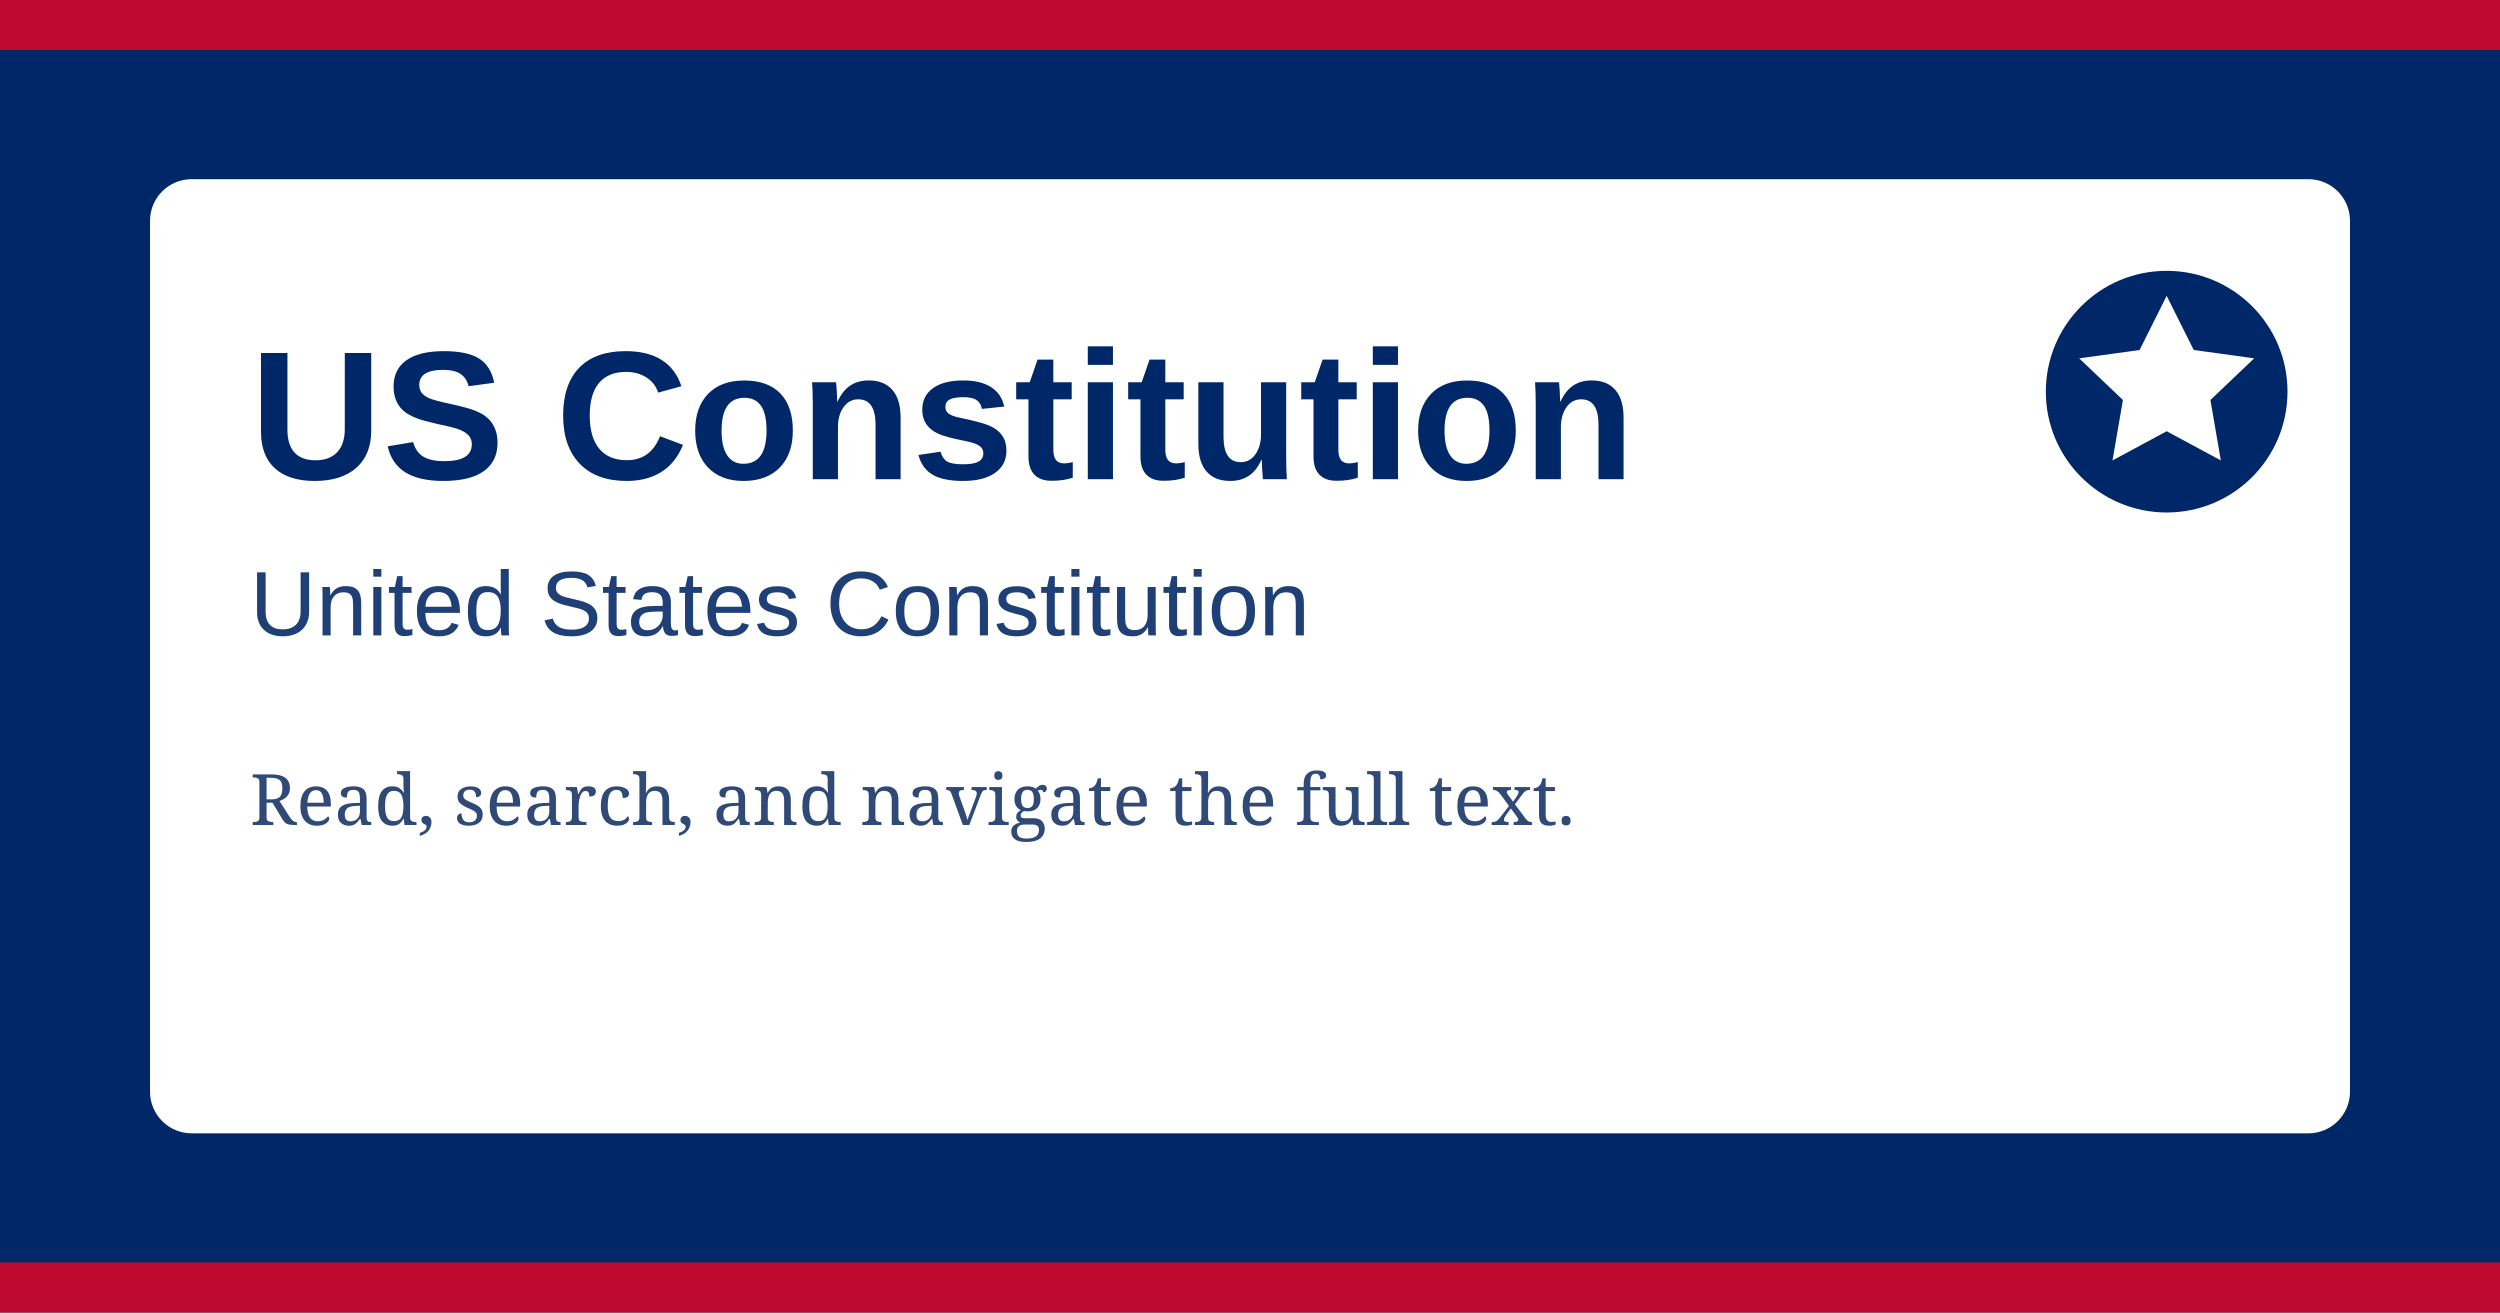
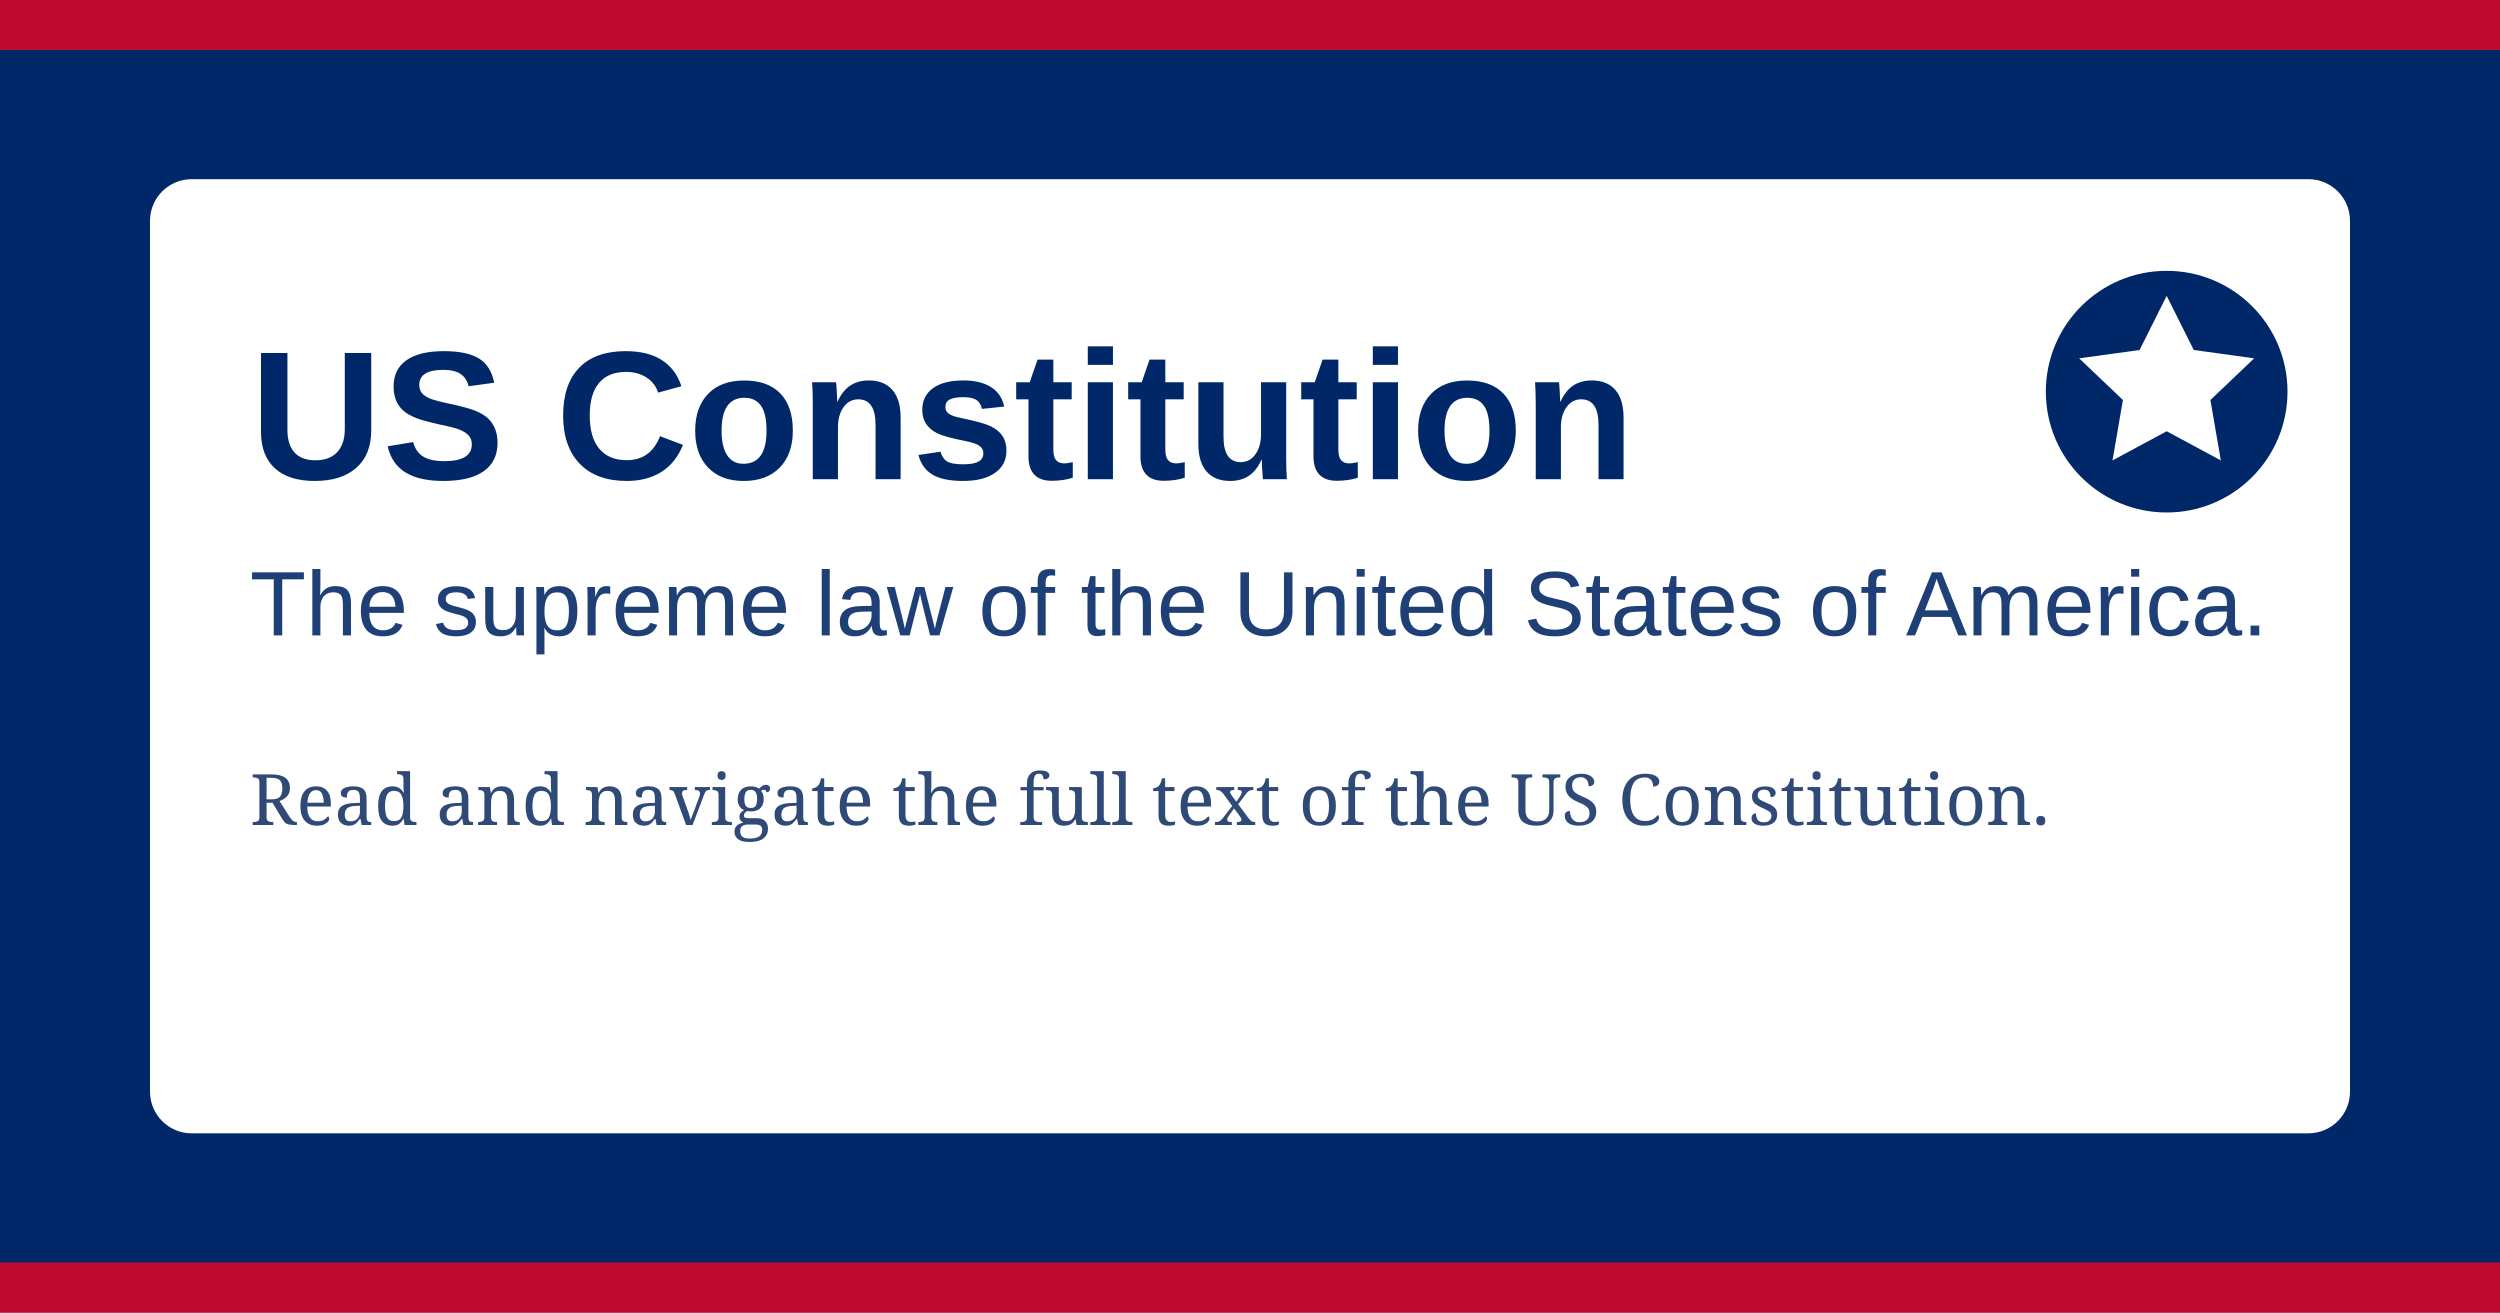
<svg xmlns="http://www.w3.org/2000/svg" viewBox="0 0 1200 630" role="img" aria-labelledby="title desc">
  <rect width="1200" height="630" fill="#002868" />
  <rect x="0" y="0" width="1200" height="24" fill="#bf0a30" />
  <rect x="0" y="606" width="1200" height="24" fill="#bf0a30" />
  <rect x="72" y="86" width="1056" height="458" rx="20" fill="#ffffff" />
  <text x="120" y="230" fill="#002868" font-size="88" font-weight="700" font-family="Public Sans, Arial, sans-serif">
    US Constitution
  </text>
  <text x="120" y="305" fill="#1f3f77" font-size="44" font-weight="500" font-family="Public Sans, Arial, sans-serif">
-     United States Constitution
+     The supreme law of the United States of America.
  </text>
  <text x="120" y="396" fill="#2f4a77" font-size="34" font-weight="400" font-family="Merriweather, Georgia, serif">
-     Read, search, and navigate the full text.
+     Read and navigate the full text of the US Constitution.
  </text>
  <circle cx="1040" cy="188" r="58" fill="#002868" />
  <path d="M1040 142l13 26 29 4-21 20 5 29-26-14-26 14 5-29-21-20 29-4z" fill="#ffffff" />
</svg>
